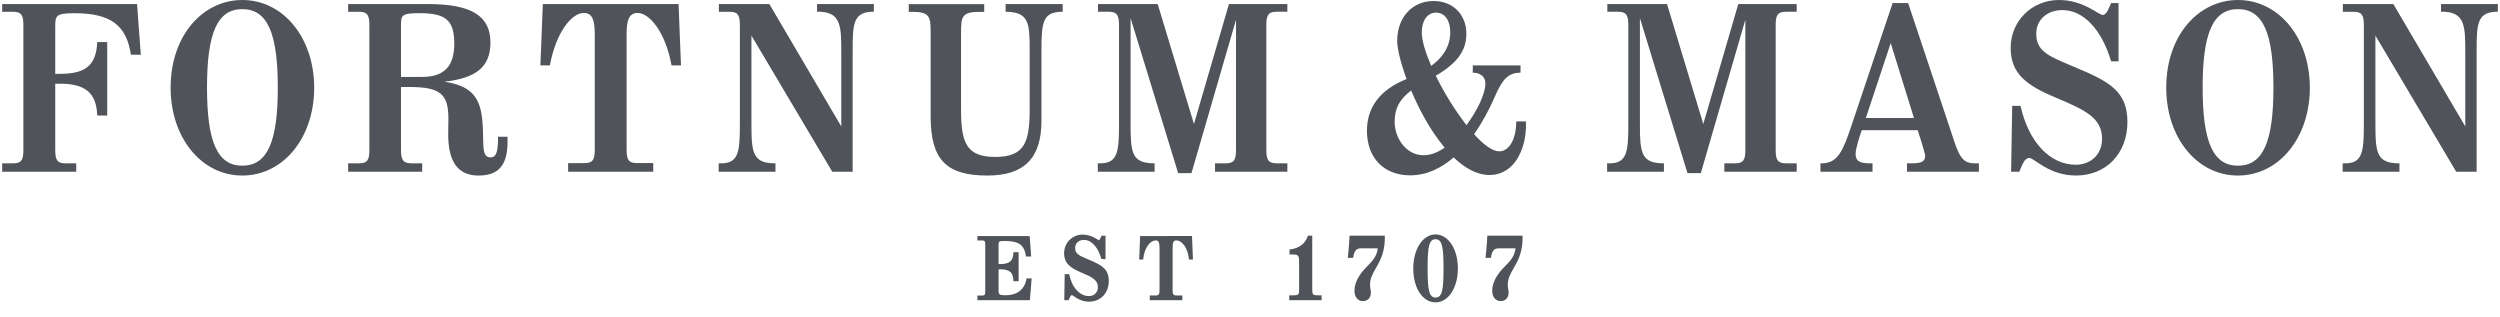
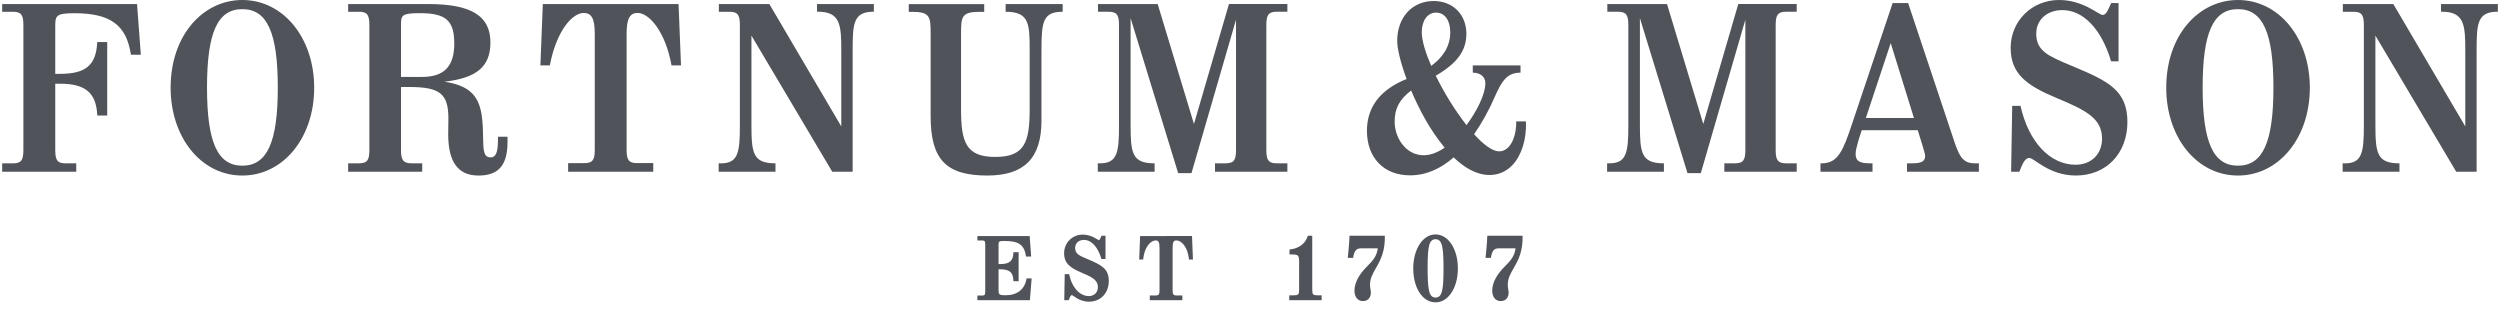
- <svg xmlns="http://www.w3.org/2000/svg" width="158" height="20" viewBox="0 0 158 20">
-   <g fill="none" fill-rule="evenodd">
-     <g class="inherit-fill" fill="#505359" fill-rule="nonzero">
-       <path d="M90.728 14.816c.804 0 1.41.925 1.41 2.15 0 1.223-.606 2.143-1.41 2.143-.817 0-1.41-.901-1.41-2.143 0-1.225.605-2.15 1.41-2.15zm0 3.99c.431 0 .502-.542.502-1.84 0-1.303-.071-1.847-.502-1.847-.39 0-.503.393-.503 1.753 0 1.427.078 1.934.503 1.934zm-17.032-3.888l-.001-.001h1.64l.059 1.484h-.251c-.074-.79-.469-1.207-.796-1.207-.192 0-.238.142-.238.506v2.657c0 .246.057.316.251.316h.364v.3h-2.057v-.299h.365c.194 0 .25-.072.25-.317v-2.656c0-.365-.046-.506-.238-.506-.326 0-.722.417-.797 1.207h-.25l.058-1.484h1.641zm-4.871 1.497c.775.329 1.252.572 1.251 1.337 0 .774-.516 1.314-1.253 1.314-.642 0-.988-.415-1.086-.415-.084 0-.15.217-.2.323h-.275l.028-1.65h.281c.17.851.675 1.388 1.247 1.388.335 0 .568-.23.568-.562 0-.46-.375-.642-1.037-.922-.711-.3-1.097-.583-1.097-1.224 0-.661.518-1.178 1.178-1.178.57 0 .958.352 1.022.352.059 0 .131-.21.164-.28h.253v1.473h-.258c-.218-.763-.638-1.209-1.1-1.209-.331 0-.562.207-.562.507 0 .375.257.484.767.7l.109.046zm-5.276 2.245c.734 0 1.213-.361 1.331-1.065h.32l-.111 1.378h-3.317v-.297h.301c.152 0 .194-.035.194-.26v-2.957c0-.225-.045-.261-.195-.261h-.3v-.279h3.303l.095 1.292h-.327c-.099-.74-.464-.98-1.33-.98-.404 0-.404.017-.404.289v1.17h.106c.576 0 .828-.195.833-.75h.329v1.832h-.328c-.006-.564-.256-.752-.834-.752h-.106v1.29c0 .276 0 .35.44.35zm19.385-.344v-.001c0 .304.048.35.365.35h.227v.307h-2.045v-.307h.257c.318 0 .366-.046.366-.349v-1.793c0-.375-.063-.44-.417-.44h-.19v-.316c.513-.045.999-.315 1.16-.871h.277v3.42zm2.245-2.02s.101-.935.112-1.4h2.23c.022.946-.243 1.488-.52 1.972-.257.448-.417.727-.417 1.151 0 .138.055.365.055.466 0 .335-.194.544-.507.544-.318 0-.53-.262-.53-.652 0-.507.28-1.036.832-1.575.367-.359.589-.661.642-1.106h-1.077c-.27 0-.413.145-.482.6h-.338zm8.707 0s.101-.935.112-1.4h2.23c.022.946-.241 1.488-.519 1.972-.259.448-.419.727-.419 1.151 0 .138.056.365.056.466 0 .335-.194.544-.508.544-.316 0-.53-.262-.53-.652 0-.507.281-1.036.833-1.575.366-.359.59-.661.64-1.106h-1.075c-.272 0-.414.145-.482.6h-.338zM63.555.26V.258h3.606v.486c-1.227 0-1.341.6-1.341 2.39v4.5c0 2.36-1.086 3.46-3.42 3.46-2.613 0-3.584-1.016-3.584-3.746V2.086c0-1.039-.051-1.338-1.176-1.338h-.206V.26h4.768v.488h-.274c-1.139 0-1.19.298-1.19 1.338V6.9c0 2.088.312 3.018 2.161 3.018 1.861 0 2.176-.931 2.176-3.018V3.165c0-1.671-.031-2.421-1.52-2.421V.26zM15.313 0c2.59 0 4.544 2.384 4.544 5.547s-1.954 5.547-4.544 5.547c-2.604 0-4.53-2.417-4.53-5.547 0-3.355 2.078-5.547 4.53-5.547zm0 10.471c1.574 0 2.244-1.478 2.244-4.938 0-3.473-.671-4.955-2.244-4.955-1.564 0-2.23 1.482-2.23 4.955 0 3.461.667 4.938 2.23 4.938zm16.16-1.668v-.161h.603v.327c0 1.47-.565 2.126-1.834 2.126-1.289 0-1.916-.852-1.916-2.607l.013-.99c0-1.58-.535-2-2.49-2 0 0-.446-.002-.506 0v3.995c0 .635.157.828.671.828h.67v.533h-4.681v-.533h.685c.509 0 .656-.185.656-.827v-7.92c0-.644-.148-.83-.656-.83h-.685V.256h5.064c2.718 0 3.928.748 3.928 2.426 0 1.516-.85 2.25-2.91 2.481 1.603.247 2.239.893 2.389 2.36.047.424.051.812.057 1.154.013.857.039 1.269.477 1.269.335 0 .465-.32.465-1.143zm-4.79-3.942h.001c1.382 0 2.026-.668 2.026-2.104 0-1.456-.526-1.924-2.163-1.924-1.167 0-1.204.122-1.204.77v3.258h1.34zM34.306.256h8.579l.154 3.878h-.598C42.058 2.011 41.035.819 40.3.819c-.502 0-.698.371-.698 1.324v7.335c0 .643.147.829.656.829h1.028v.547h-5.38v-.546h1.027c.509 0 .656-.187.656-.83V2.143c0-.954-.195-1.324-.697-1.324-.737 0-1.738 1.164-2.142 3.315h-.597l.153-3.878zM51.637.74V.256h3.591v.483c-1.277 0-1.34.707-1.34 2.393v7.722h-1.289l-5.108-8.605v5.58c0 1.841.079 2.493 1.519 2.493v.532h-3.59v-.532h.15c1.083 0 1.19-.691 1.19-2.388v-6.36c0-.644-.147-.83-.657-.83h-.67V.256h3.19l4.546 7.734V3.253c0-1.639-.024-2.538-1.532-2.513zM.137.257h8.524l.24 3.203h-.628C7.995 1.577 6.974.835 4.695.835c-1.203 0-1.203.173-1.203.903v2.929h.285c1.638 0 2.296-.53 2.37-2.01h.629v4.644h-.628c-.062-1.437-.747-2.011-2.37-2.011h-.286v4.205c0 .642.147.828.655.828h.672v.532H.137v-.532h.684c.51 0 .657-.185.657-.828v-7.92c0-.644-.147-.83-.657-.83H.137V.257zm123.23 8.248c.416 1.293.618 1.816 1.424 1.816h.275v.533h-4.545v-.533h.342c.589 0 .808-.13.808-.483 0-.147-.452-1.557-.47-1.61h-3.539c-.058.169-.387 1.125-.387 1.49 0 .373.144.603.862.603h.206v.533h-3.29v-.533h.096c1.02 0 1.349-.844 1.89-2.461l2.574-7.665h.981l2.773 8.31zm-5.446-1.049h3.04l-1.468-4.732-1.572 4.732zm13.222-3.207c2.115.888 3.311 1.487 3.31 3.458 0 1.995-1.34 3.386-3.258 3.386-1.706 0-2.624-1.11-2.943-1.11-.318 0-.47.494-.629.87h-.521l.069-4.162h.526c.508 2.285 1.867 3.72 3.485 3.72.982 0 1.668-.674 1.668-1.639 0-1.311-1.044-1.813-2.89-2.586-1.871-.781-2.886-1.516-2.886-3.16 0-1.696 1.341-3.026 3.055-3.026 1.545 0 2.504.945 2.762.945.254 0 .391-.458.534-.75h.467v3.683h-.47c-.604-2.038-1.762-3.24-3.075-3.24-.976 0-1.656.612-1.656 1.489 0 1.093.764 1.413 2.151 1.995l.301.127zm-23.495 3.587v-.001l2.212-7.58h3.692v.488h-.671c-.51 0-.658.187-.658.829v7.92c0 .643.148.829.658.829h.671v.533h-4.574v-.533h.672c.509 0 .656-.186.656-.829V1.248c-.152.529-2.815 9.696-2.815 9.696h-.841s-2.853-9.299-3.008-9.8v6.684c0 1.842.077 2.494 1.518 2.494v.532h-3.591v-.533h.151c1.082 0 1.19-.691 1.19-2.388v-6.36c0-.643-.148-.83-.657-.83h-.67V.256h3.773l2.292 7.58zm-32.19 0v-.001L77.67.255h3.692v.488h-.671c-.51 0-.658.187-.658.829v7.92c0 .643.148.829.658.829h.671v.533h-4.573v-.533h.671c.509 0 .656-.186.656-.829V1.248l-2.815 9.696h-.841l-3.007-9.8v6.684c0 1.842.076 2.494 1.518 2.494v.532H69.38v-.533h.151c1.082 0 1.19-.691 1.19-2.388v-6.36c0-.643-.148-.83-.658-.83h-.67V.256h3.773l2.292 7.58zM141.437 0c2.59 0 4.545 2.385 4.545 5.547 0 3.163-1.955 5.547-4.545 5.547-2.604 0-4.531-2.417-4.531-5.547 0-3.355 2.078-5.547 4.531-5.547zm0 10.471c1.573 0 2.244-1.478 2.244-4.938 0-3.473-.671-4.955-2.244-4.955-1.564 0-2.23 1.482-2.23 4.955 0 3.461.666 4.938 2.23 4.938zM154.272.256h3.593V.74c-1.279 0-1.342.706-1.342 2.393v7.722h-1.289l-5.108-8.605v5.58c0 1.841.079 2.493 1.52 2.493v.532h-3.591v-.532h.15c1.082 0 1.19-.691 1.19-2.388v-6.36c0-.643-.146-.83-.656-.83h-.671V.257h3.191l4.547 7.733V3.254c0-1.639-.025-2.538-1.534-2.513V.256zM96.441 7.673h-.001v.008c.047 1.12-.278 2.152-.866 2.763a1.944 1.944 0 01-1.43.616c-.835 0-1.607-.472-2.273-1.112-.771.672-1.688 1.133-2.753 1.133-1.656 0-2.727-1.105-2.727-2.817 0-1.498.839-2.598 2.496-3.267.003-.001.007-.002.009-.004-.38-1.03-.593-1.921-.593-2.411 0-1.482.948-2.518 2.305-2.518 1.217 0 2.067.854 2.067 2.075 0 1.061-.585 1.866-1.934 2.646a18.411 18.411 0 001.94 3.125c.651-.883 1.193-1.935 1.193-2.657 0-.414-.334-.66-.794-.66v-.46h3.017v.46c-.819 0-1.169.473-1.632 1.535a13.897 13.897 0 01-1.301 2.356c.593.655 1.158 1.081 1.583 1.081.636 0 1.08-.774 1.08-1.882v-.01h.614zM90.762.798V.797c-.541 0-.906.499-.906 1.24 0 .52.231 1.284.597 2.127.675-.496 1.203-1.174 1.203-2.126 0-.753-.35-1.24-.894-1.24zM89.4 9.708h.001c.582.222 1.236.088 1.9-.375a12.361 12.361 0 01-1.261-1.858 17.34 17.34 0 01-.855-1.755c-.758.577-1.042 1.154-1.042 1.963 0 .909.517 1.743 1.257 2.025z" />
-     </g>
-   </g>
+ <svg xmlns="http://www.w3.org/2000/svg" width="178" height="23" viewBox="0 0 178 23" fill="none">
+   <path class="inherit-fill" d="M102.213 16.691C103.118 16.691 103.801 17.733 103.801 19.114C103.801 20.491 103.118 21.528 102.213 21.528C101.292 21.528 100.624 20.513 100.624 19.114C100.624 17.733 101.306 16.691 102.213 16.691ZM102.213 21.186C102.698 21.186 102.778 20.576 102.778 19.114C102.778 17.646 102.698 17.033 102.213 17.033C101.773 17.033 101.646 17.476 101.646 19.008C101.646 20.615 101.734 21.186 102.213 21.186ZM83.025 16.806L83.023 16.805H84.871L84.938 18.477H84.655C84.571 17.587 84.126 17.117 83.758 17.117C83.542 17.117 83.49 17.277 83.49 17.687V20.681C83.49 20.958 83.554 21.037 83.773 21.037H84.183V21.375H81.865V21.038H82.276C82.495 21.038 82.558 20.957 82.558 20.681V17.689C82.558 17.277 82.506 17.118 82.29 17.118C81.923 17.118 81.477 17.588 81.392 18.478H81.111L81.176 16.806H83.025ZM77.537 18.493C78.41 18.863 78.948 19.137 78.946 19.999C78.946 20.871 78.365 21.479 77.535 21.479C76.811 21.479 76.422 21.012 76.311 21.012C76.217 21.012 76.142 21.256 76.086 21.376H75.776L75.808 19.517H76.124C76.316 20.476 76.885 21.081 77.529 21.081C77.906 21.081 78.169 20.822 78.169 20.448C78.169 19.929 77.746 19.724 77.001 19.409C76.2 19.071 75.765 18.752 75.765 18.03C75.765 17.285 76.348 16.703 77.092 16.703C77.734 16.703 78.171 17.099 78.243 17.099C78.31 17.099 78.391 16.863 78.428 16.784H78.713V18.443H78.422C78.177 17.584 77.704 17.081 77.183 17.081C76.81 17.081 76.55 17.314 76.55 17.652C76.55 18.075 76.84 18.198 77.414 18.441L77.537 18.493V18.493ZM71.593 21.022C72.42 21.022 72.96 20.615 73.093 19.822H73.453L73.328 21.375H69.591V21.04H69.93C70.102 21.04 70.149 21.001 70.149 20.747V17.416C70.149 17.162 70.098 17.122 69.929 17.122H69.591V16.808H73.312L73.419 18.263H73.051C72.939 17.429 72.528 17.159 71.553 17.159C71.097 17.159 71.097 17.178 71.097 17.485V18.803H71.217C71.866 18.803 72.15 18.583 72.155 17.958H72.526V20.022H72.156C72.15 19.386 71.868 19.174 71.217 19.174H71.097V20.628C71.097 20.939 71.097 21.022 71.593 21.022V21.022ZM93.432 20.634V20.633C93.432 20.976 93.486 21.028 93.843 21.028H94.099V21.373H91.795V21.028H92.085C92.443 21.028 92.497 20.976 92.497 20.634V18.614C92.497 18.192 92.426 18.119 92.027 18.119H91.813V17.763C92.391 17.712 92.939 17.408 93.12 16.782H93.432V20.634ZM95.961 18.359C95.961 18.359 96.075 17.305 96.087 16.782H98.6C98.624 17.847 98.326 18.458 98.014 19.003C97.724 19.508 97.544 19.822 97.544 20.3C97.544 20.455 97.606 20.711 97.606 20.825C97.606 21.202 97.387 21.438 97.035 21.438C96.677 21.438 96.438 21.143 96.438 20.703C96.438 20.132 96.753 19.536 97.375 18.929C97.788 18.524 98.038 18.184 98.098 17.683H96.885C96.581 17.683 96.42 17.846 96.342 18.359H95.961ZM105.77 18.359C105.77 18.359 105.884 17.305 105.896 16.782H108.409C108.433 17.847 108.137 18.458 107.824 19.003C107.532 19.508 107.352 19.822 107.352 20.3C107.352 20.455 107.415 20.711 107.415 20.825C107.415 21.202 107.197 21.438 106.843 21.438C106.487 21.438 106.246 21.143 106.246 20.703C106.246 20.132 106.562 19.536 107.184 18.929C107.596 18.524 107.849 18.184 107.905 17.683H106.694C106.388 17.683 106.228 17.846 106.151 18.359H105.77ZM71.6 0.293V0.291H75.662V0.838C74.28 0.838 74.152 1.514 74.152 3.531V8.6C74.152 11.259 72.928 12.498 70.299 12.498C67.355 12.498 66.261 11.354 66.261 8.278V2.35C66.261 1.18 66.204 0.843 64.936 0.843H64.704V0.293H70.076V0.843H69.767C68.484 0.843 68.426 1.178 68.426 2.35V7.773C68.426 10.126 68.778 11.173 70.861 11.173C72.957 11.173 73.312 10.125 73.312 7.773V3.566C73.312 1.683 73.277 0.838 71.6 0.838V0.293ZM17.251 0C20.169 0 22.37 2.686 22.37 6.249C22.37 9.813 20.169 12.498 17.251 12.498C14.318 12.498 12.148 9.775 12.148 6.249C12.148 2.469 14.489 0 17.251 0V0ZM17.251 11.796C19.024 11.796 19.779 10.131 19.779 6.233C19.779 2.321 19.023 0.651 17.251 0.651C15.489 0.651 14.739 2.321 14.739 6.233C14.739 10.133 15.491 11.796 17.251 11.796V11.796ZM35.457 9.917V9.736H36.136V10.104C36.136 11.76 35.5 12.499 34.07 12.499C32.618 12.499 31.912 11.54 31.912 9.562L31.926 8.447C31.926 6.667 31.323 6.194 29.121 6.194C29.121 6.194 28.619 6.192 28.551 6.194V10.695C28.551 11.41 28.728 11.627 29.307 11.627H30.062V12.228H24.788V11.627H25.56C26.133 11.627 26.299 11.419 26.299 10.696V1.773C26.299 1.048 26.132 0.838 25.56 0.838H24.788V0.288H30.493C33.555 0.288 34.918 1.131 34.918 3.021C34.918 4.729 33.961 5.556 31.64 5.817C33.446 6.095 34.162 6.823 34.331 8.475C34.384 8.953 34.389 9.39 34.396 9.775C34.41 10.741 34.44 11.205 34.933 11.205C35.31 11.205 35.457 10.845 35.457 9.917V9.917ZM30.061 5.476H30.062C31.619 5.476 32.344 4.724 32.344 3.106C32.344 1.466 31.752 0.938 29.907 0.938C28.593 0.938 28.551 1.076 28.551 1.806V5.476H30.061ZM38.648 0.288H48.313L48.487 4.657H47.813C47.382 2.266 46.229 0.923 45.401 0.923C44.836 0.923 44.615 1.341 44.615 2.414V10.678C44.615 11.402 44.781 11.612 45.354 11.612H46.512V12.228H40.451V11.613H41.608C42.181 11.613 42.347 11.402 42.347 10.678V2.414C42.347 1.34 42.127 0.923 41.562 0.923C40.731 0.923 39.604 2.234 39.149 4.657H38.476L38.648 0.288V0.288ZM58.173 0.834V0.288H62.219V0.833C60.78 0.833 60.709 1.629 60.709 3.528V12.228H59.257L53.502 2.534V8.82C53.502 10.894 53.592 11.629 55.214 11.629V12.228H51.169V11.629H51.338C52.558 11.629 52.679 10.85 52.679 8.938V1.773C52.679 1.048 52.513 0.838 51.939 0.838H51.184V0.288H54.778L59.899 9.001V3.665C59.899 1.818 59.872 0.806 58.173 0.834V0.834ZM0.154 0.29H9.757L10.028 3.898H9.32C9.007 1.777 7.857 0.941 5.289 0.941C3.934 0.941 3.934 1.136 3.934 1.958V5.258H4.255C6.1 5.258 6.842 4.661 6.925 2.993H7.634V8.225H6.926C6.856 6.606 6.085 5.96 4.256 5.96H3.934V10.697C3.934 11.42 4.1 11.63 4.672 11.63H5.429V12.229H0.154V11.63H0.925C1.499 11.63 1.665 11.421 1.665 10.697V1.774C1.665 1.049 1.499 0.839 0.925 0.839H0.154V0.29ZM138.983 9.582C139.452 11.038 139.679 11.627 140.587 11.627H140.897V12.228H135.777V11.627H136.162C136.826 11.627 137.072 11.481 137.072 11.083C137.072 10.918 136.563 9.329 136.543 9.27H132.556C132.491 9.46 132.12 10.537 132.12 10.948C132.12 11.368 132.282 11.627 133.091 11.627H133.323V12.228H129.617V11.627H129.725C130.874 11.627 131.245 10.677 131.854 8.855L134.754 0.22H135.859L138.983 9.582ZM132.848 8.4H136.272L134.619 3.069L132.848 8.4ZM147.743 4.787C150.126 5.787 151.473 6.462 151.472 8.683C151.472 10.93 149.963 12.497 147.802 12.497C145.88 12.497 144.846 11.247 144.486 11.247C144.128 11.247 143.957 11.803 143.778 12.227H143.191L143.269 7.538H143.861C144.433 10.112 145.964 11.729 147.787 11.729C148.894 11.729 149.666 10.97 149.666 9.882C149.666 8.405 148.49 7.84 146.411 6.969C144.303 6.089 143.159 5.261 143.159 3.409C143.159 1.498 144.67 0 146.601 0C148.342 0 149.422 1.065 149.713 1.065C149.999 1.065 150.153 0.549 150.314 0.22H150.84V4.369H150.311C149.63 2.073 148.326 0.719 146.847 0.719C145.747 0.719 144.981 1.408 144.981 2.396C144.981 3.628 145.842 3.988 147.404 4.644L147.743 4.787V4.787ZM121.274 8.828V8.827L123.766 0.287H127.926V0.837H127.17C126.595 0.837 126.428 1.048 126.428 1.771V10.694C126.428 11.418 126.595 11.627 127.17 11.627H127.926V12.228H122.773V11.627H123.53C124.103 11.627 124.269 11.418 124.269 10.694V1.406C124.097 2.002 121.097 12.329 121.097 12.329H120.15C120.15 12.329 116.936 1.853 116.761 1.289V8.819C116.761 10.894 116.848 11.629 118.471 11.629V12.228H114.426V11.627H114.596C115.815 11.627 115.937 10.849 115.937 8.937V1.772C115.937 1.048 115.77 0.837 115.196 0.837H114.442V0.288H118.692L121.274 8.828V8.828ZM85.01 8.828V8.827L87.502 0.287H91.661V0.837H90.905C90.33 0.837 90.164 1.048 90.164 1.771V10.694C90.164 11.418 90.33 11.627 90.905 11.627H91.661V12.228H86.509V11.627H87.265C87.838 11.627 88.004 11.418 88.004 10.694V1.406L84.833 12.329H83.885L80.498 1.289V8.819C80.498 10.894 80.583 11.629 82.208 11.629V12.228H78.162V11.627H78.332C79.551 11.627 79.673 10.849 79.673 8.937V1.772C79.673 1.048 79.506 0.837 78.932 0.837H78.177V0.288H82.427L85.01 8.828V8.828ZM159.34 0C162.258 0 164.461 2.687 164.461 6.249C164.461 9.813 162.258 12.498 159.34 12.498C156.407 12.498 154.236 9.775 154.236 6.249C154.236 2.469 156.577 0 159.34 0ZM159.34 11.796C161.112 11.796 161.868 10.131 161.868 6.233C161.868 2.321 161.112 0.651 159.34 0.651C157.578 0.651 156.828 2.321 156.828 6.233C156.828 10.133 157.578 11.796 159.34 11.796ZM173.8 0.288H177.848V0.834C176.407 0.834 176.336 1.629 176.336 3.53V12.229H174.884L169.129 2.535V8.821C169.129 10.895 169.218 11.63 170.842 11.63V12.229H166.796V11.63H166.965C168.184 11.63 168.306 10.851 168.306 8.939V1.774C168.306 1.05 168.141 0.839 167.567 0.839H166.811V0.29H170.406L175.528 9.001V3.666C175.528 1.819 175.5 0.807 173.8 0.835V0.288ZM108.649 8.644H108.648V8.653C108.7 9.915 108.334 11.078 107.672 11.766C107.466 11.986 107.216 12.162 106.939 12.281C106.662 12.401 106.363 12.462 106.061 12.46C105.12 12.46 104.25 11.928 103.5 11.207C102.632 11.964 101.599 12.484 100.399 12.484C98.533 12.484 97.326 11.239 97.326 9.31C97.326 7.622 98.272 6.383 100.138 5.63C100.142 5.628 100.146 5.627 100.149 5.625C99.721 4.465 99.481 3.461 99.481 2.909C99.481 1.239 100.549 0.072 102.077 0.072C103.448 0.072 104.406 1.034 104.406 2.41C104.406 3.605 103.747 4.512 102.227 5.391C102.836 6.634 103.569 7.814 104.413 8.911C105.146 7.916 105.757 6.731 105.757 5.918C105.757 5.452 105.38 5.174 104.862 5.174V4.656H108.261V5.174C107.338 5.174 106.944 5.707 106.423 6.904C106.021 7.834 105.53 8.723 104.957 9.558C105.625 10.296 106.261 10.776 106.74 10.776C107.457 10.776 107.957 9.904 107.957 8.656V8.644H108.649V8.644ZM102.251 0.899V0.898C101.641 0.898 101.23 1.46 101.23 2.295C101.23 2.881 101.49 3.741 101.903 4.691C102.663 4.132 103.258 3.368 103.258 2.296C103.258 1.448 102.864 0.899 102.251 0.899V0.899ZM100.716 10.937H100.718C101.373 11.187 102.11 11.036 102.858 10.514C102.322 9.861 101.846 9.161 101.437 8.421C101.079 7.781 100.758 7.121 100.474 6.444C99.62 7.094 99.3 7.744 99.3 8.656C99.3 9.68 99.883 10.619 100.716 10.937V10.937Z" fill="#505359" />
</svg>
